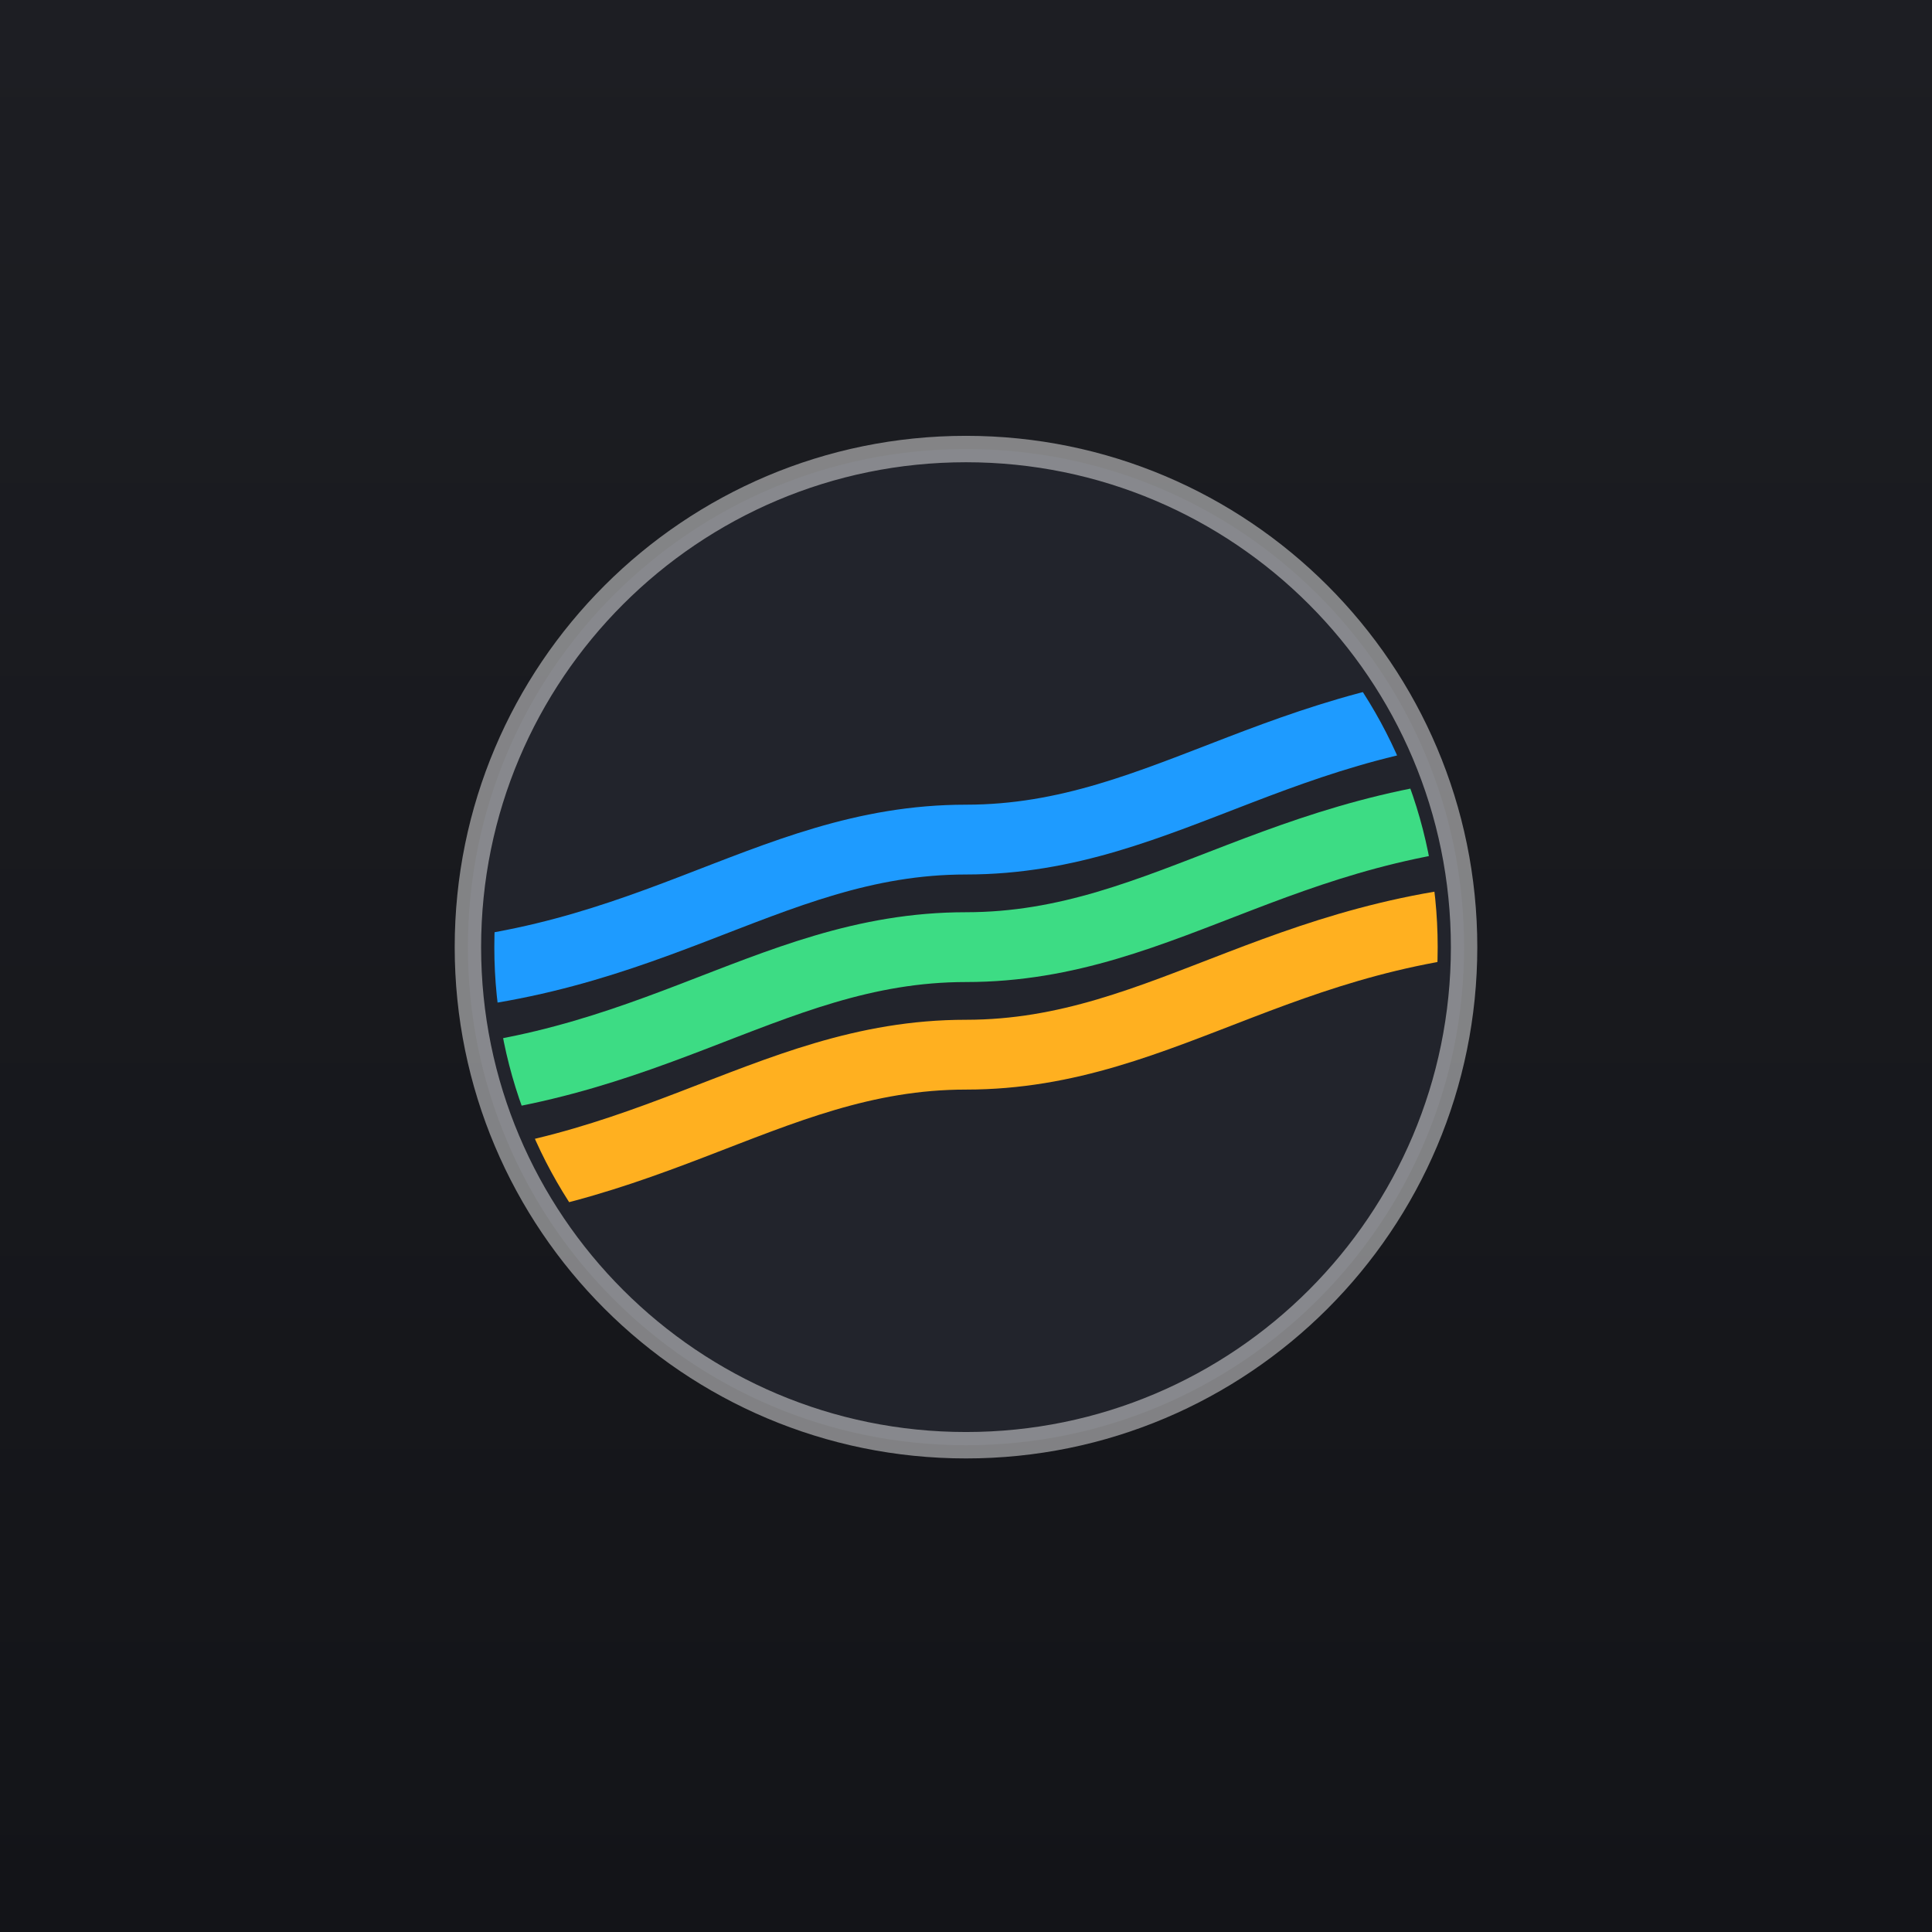
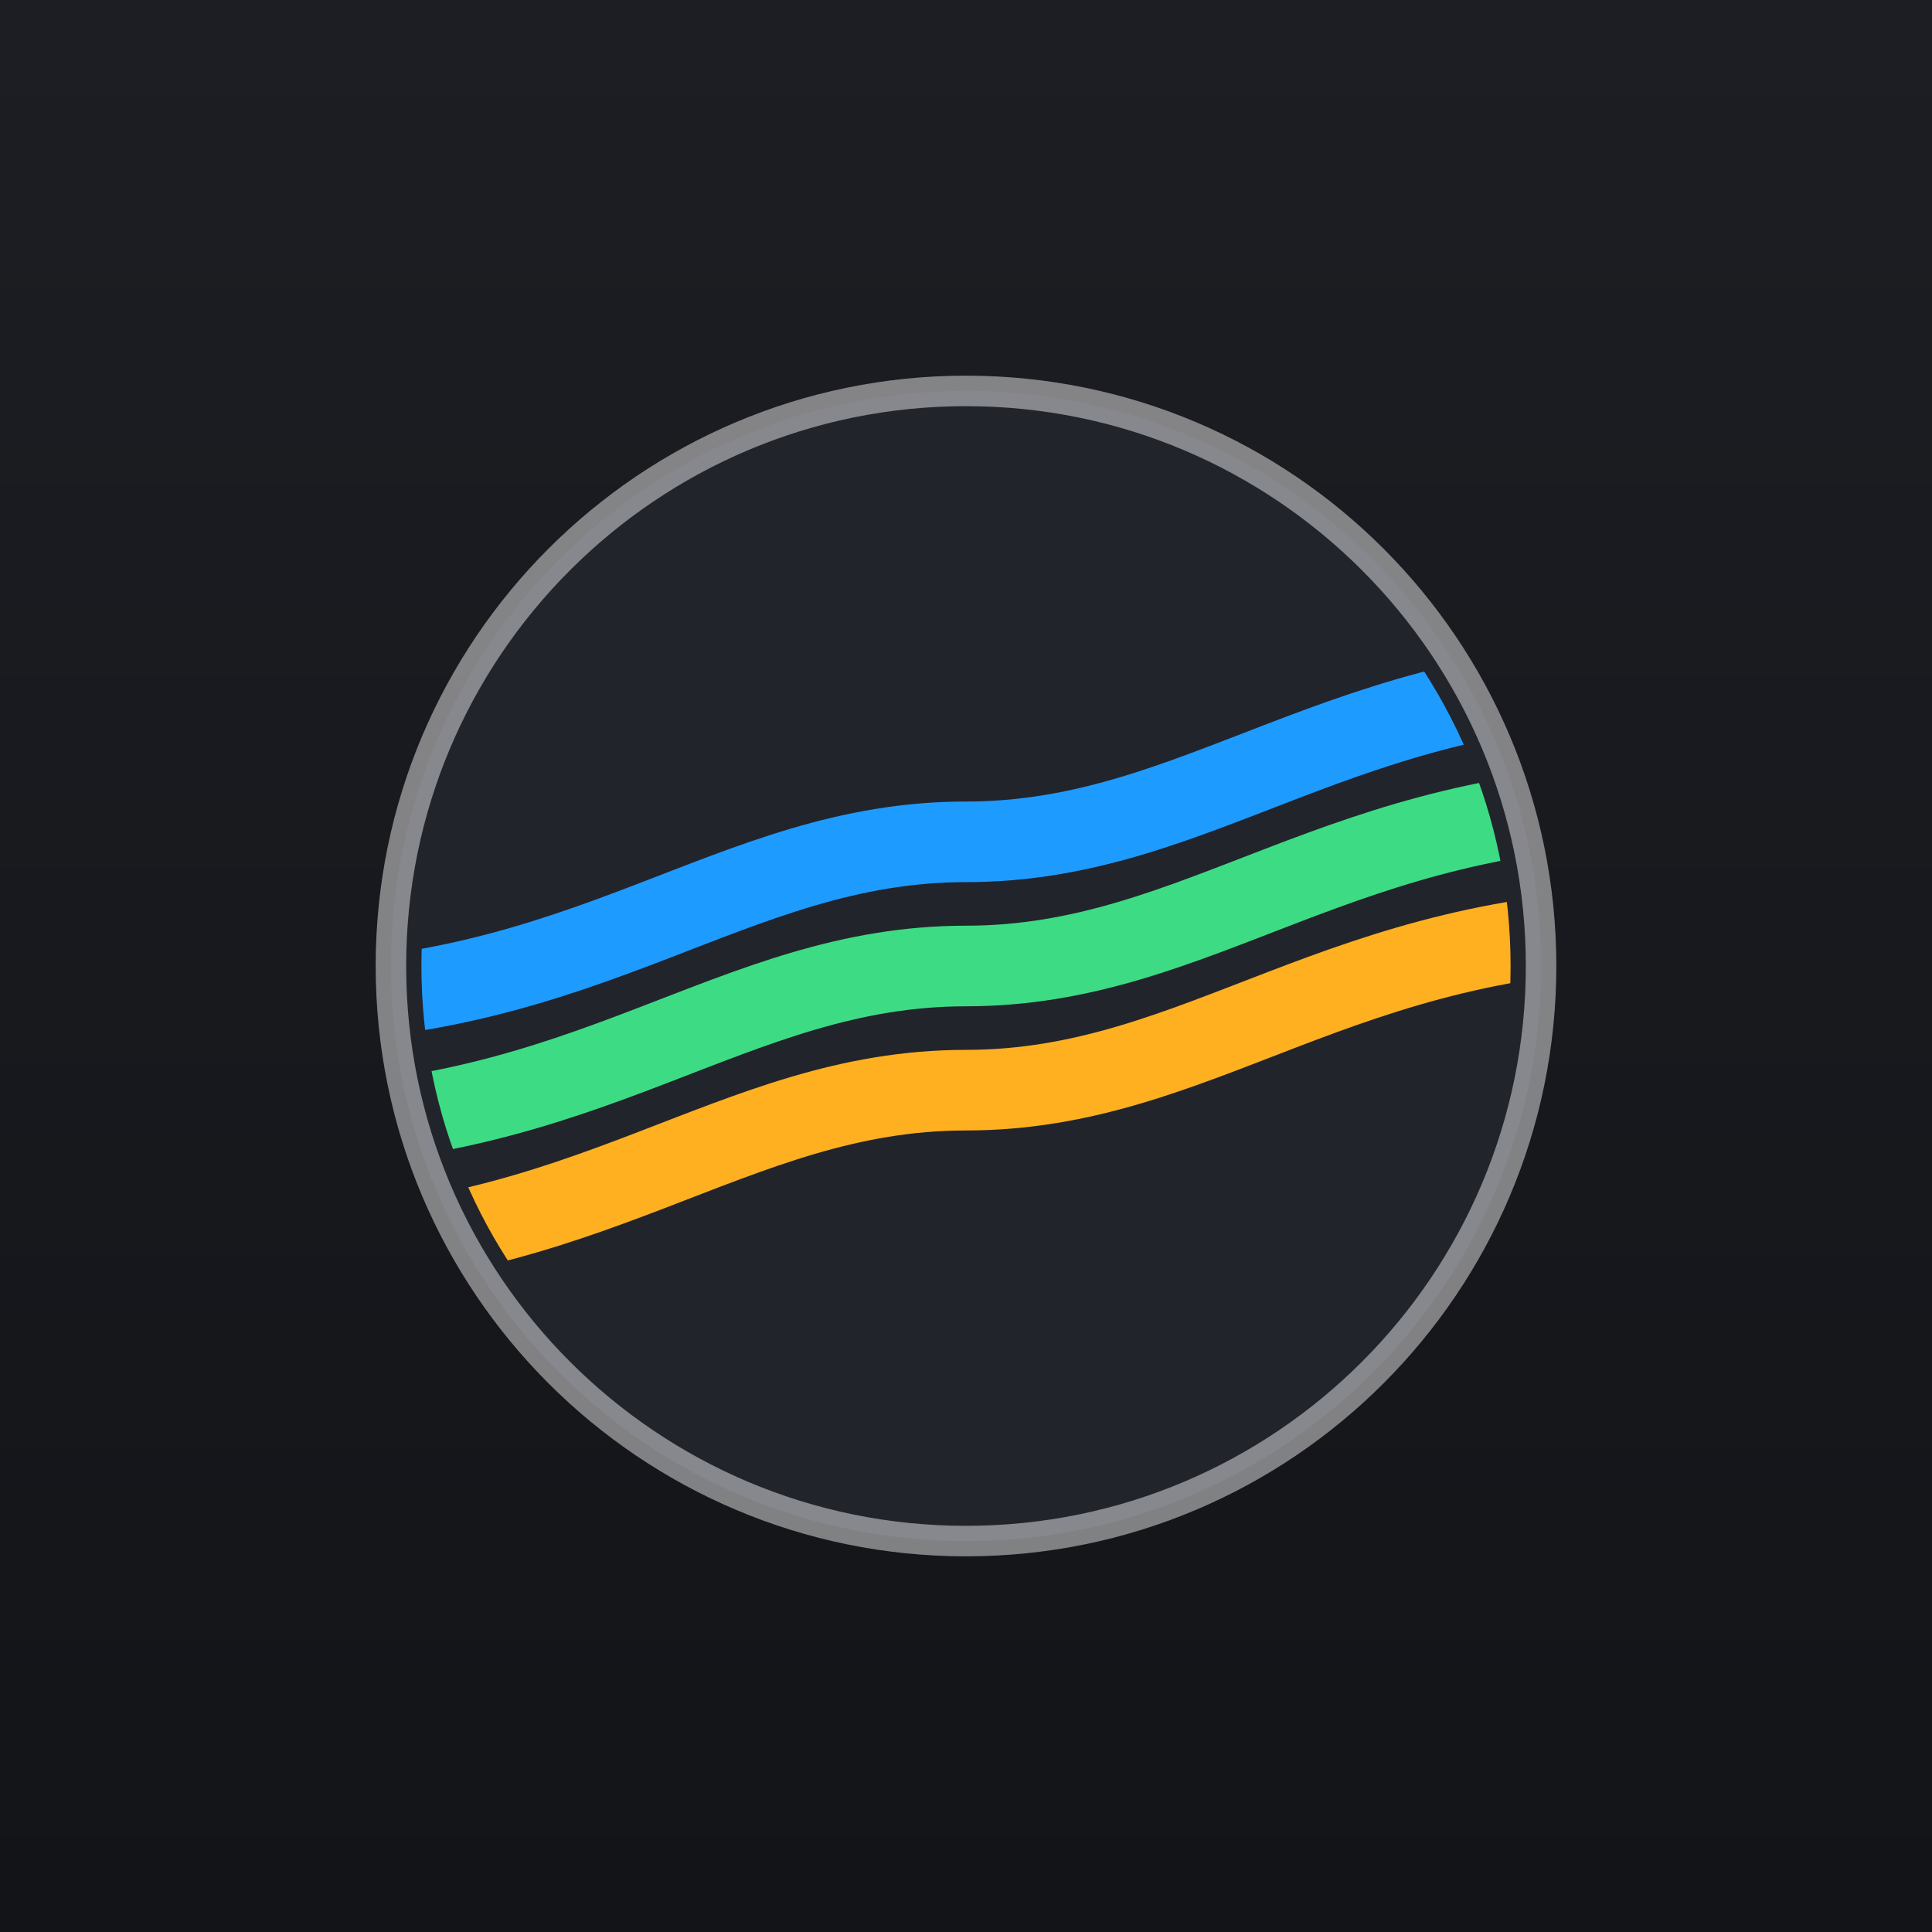
<svg xmlns="http://www.w3.org/2000/svg" viewBox="0 0 1024 1024" width="100%" height="100%" style="display:block">
  <defs>
    <linearGradient id="bg-master" x1="512" y1="0" x2="512" y2="1024" gradientUnits="userSpaceOnUse">
      <stop offset="0%" stop-color="#1D1E23" />
      <stop offset="100%" stop-color="#131418" />
    </linearGradient>
    <clipPath id="waveMedClip-master">
      <circle cx="512" cy="502" r="250" />
    </clipPath>
  </defs>
  <rect width="1024" height="1024" fill="url(#bg-master)" />
-   <g transform="translate(512 502) scale(1) translate(-512 -502)">
+   <g transform="translate(512 512) scale(1.154572) translate(-512 -502)">
    <circle cx="512" cy="502" r="264" fill="#22242C" stroke="rgba(255,255,255,0.46)" stroke-width="14" />
    <g clip-path="url(#waveMedClip-master)">
      <path d="M 190 519 C 340 519, 404 445, 512 445 C 620 445, 684 371, 834 371" fill="none" stroke="#1E9BFF" stroke-width="37" stroke-linecap="round" />
      <path d="M 190 576 C 340 576, 404 502, 512 502 C 620 502, 684 428, 834 428" fill="none" stroke="#3DDC84" stroke-width="37" stroke-linecap="round" />
      <path d="M 190 633 C 340 633, 404 559, 512 559 C 620 559, 684 485, 834 485" fill="none" stroke="#FFB020" stroke-width="37" stroke-linecap="round" />
    </g>
  </g>
</svg>
